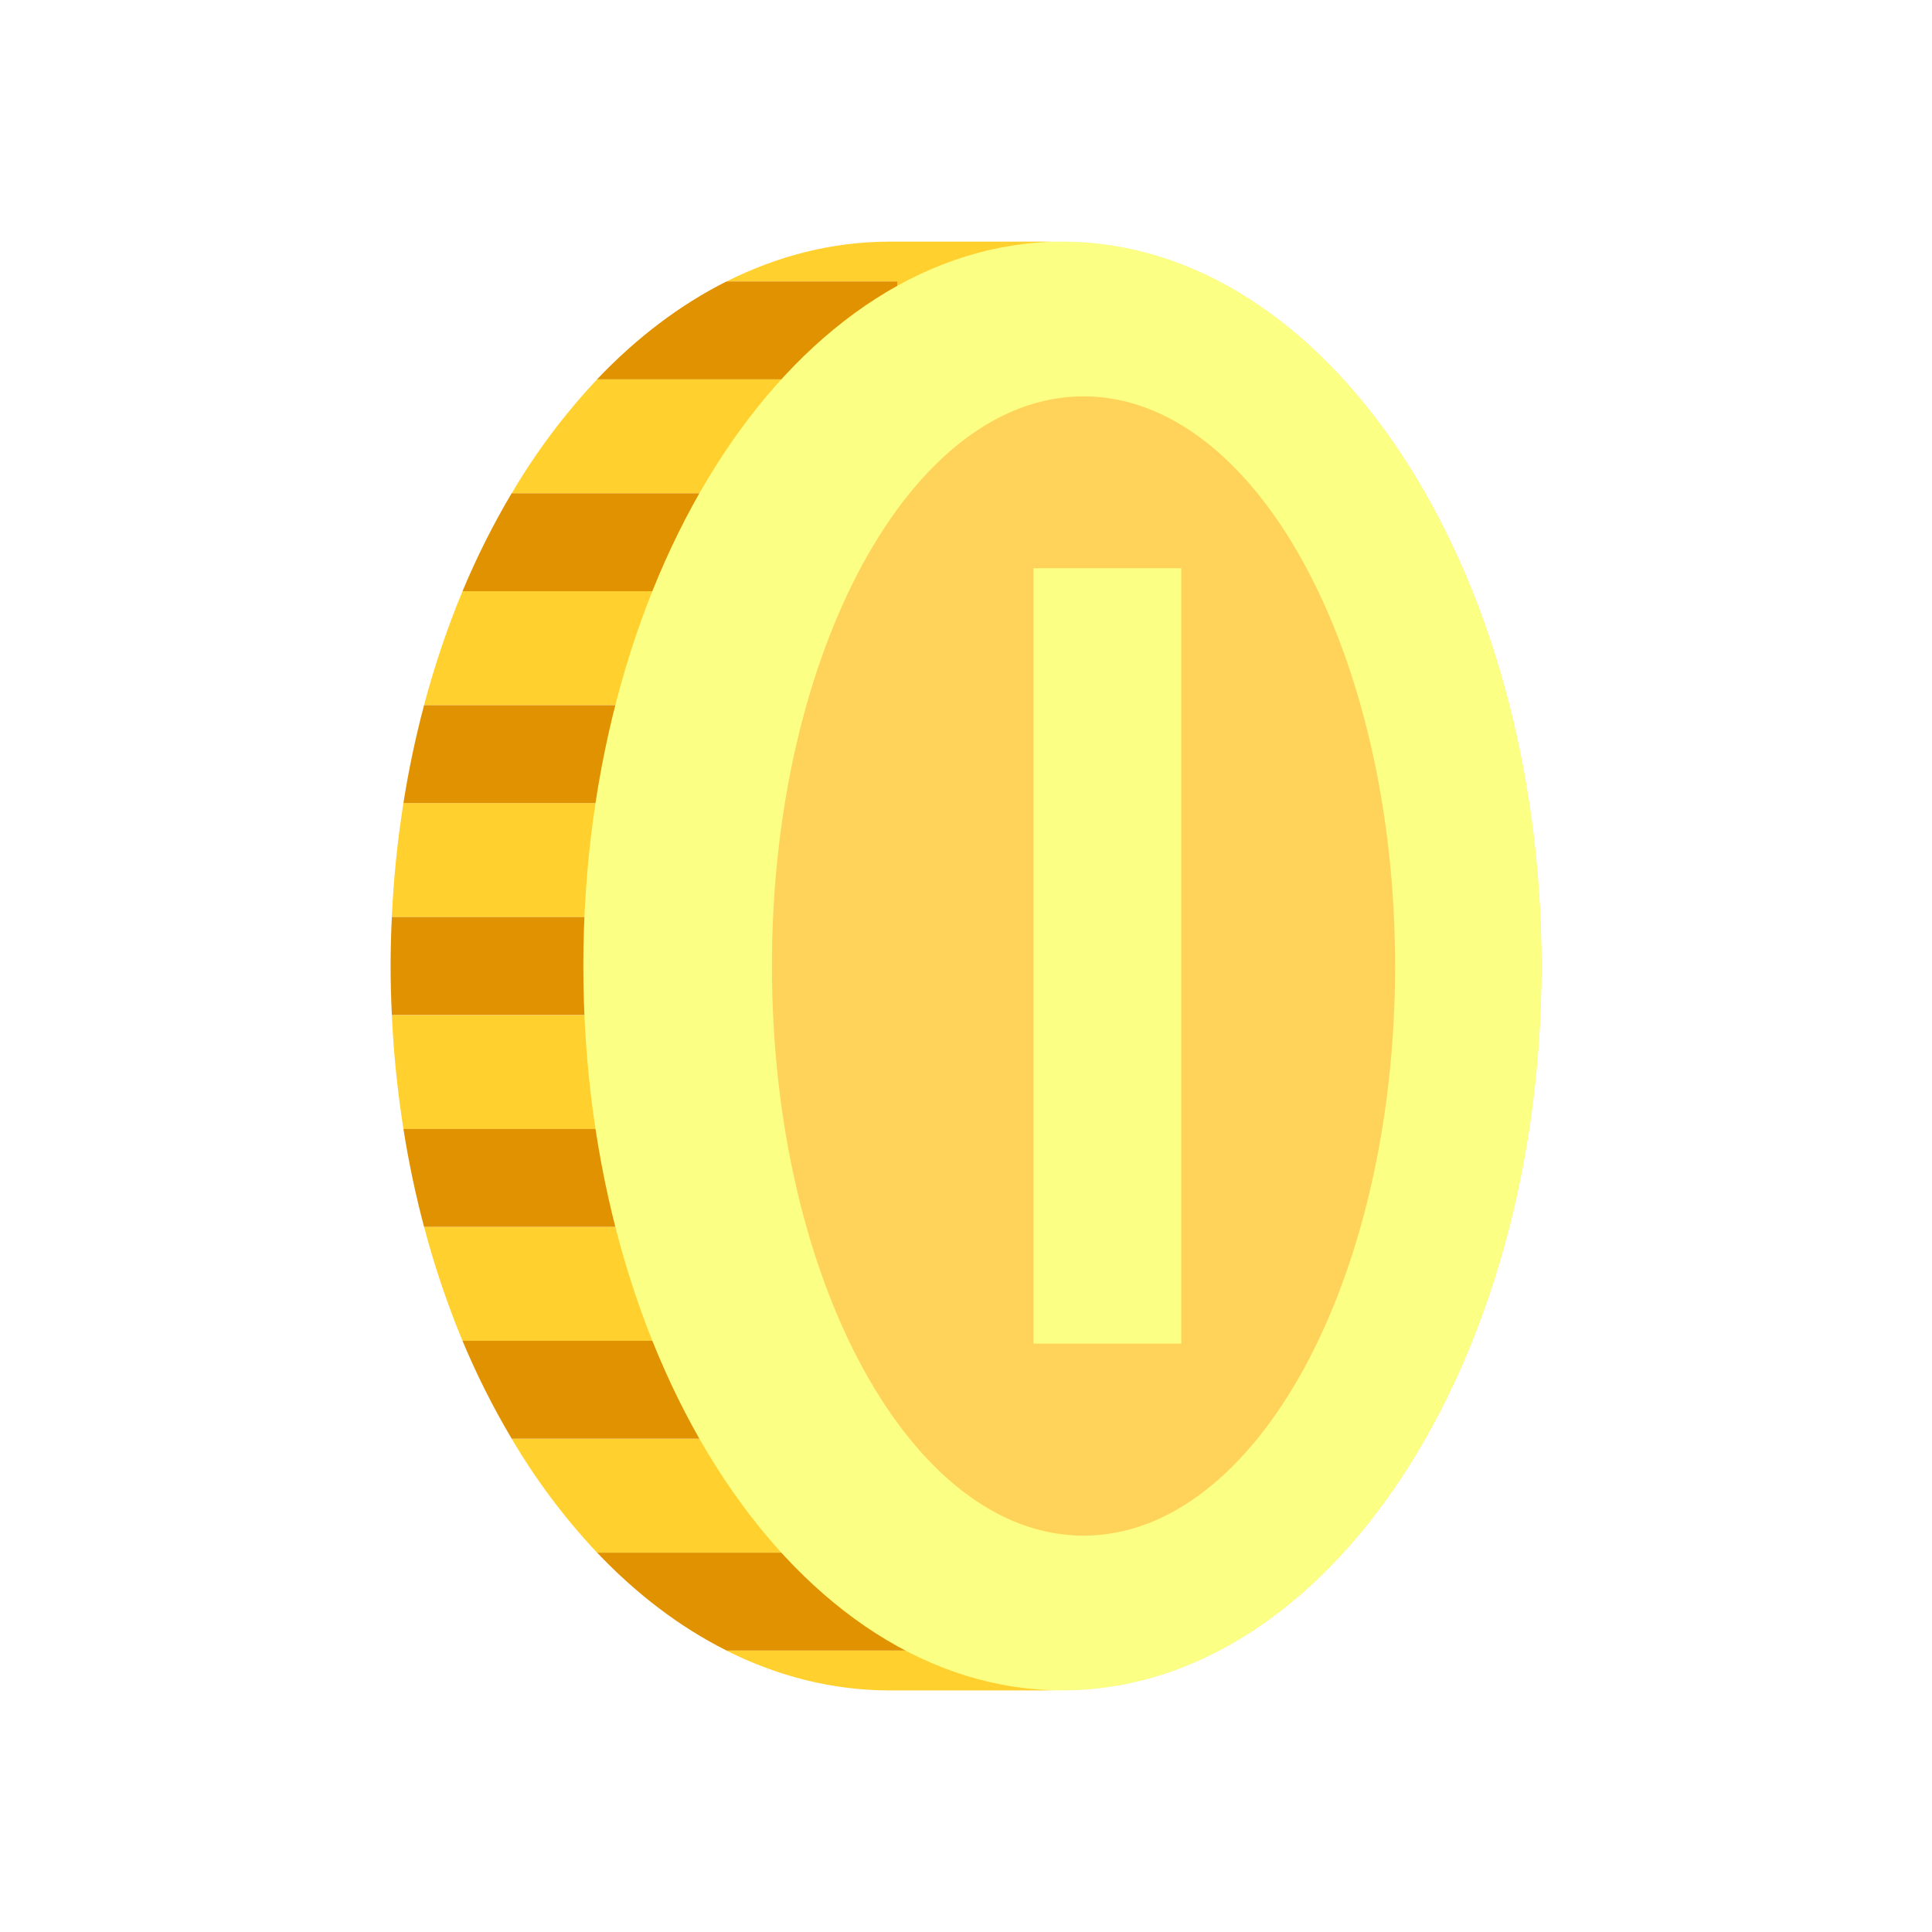
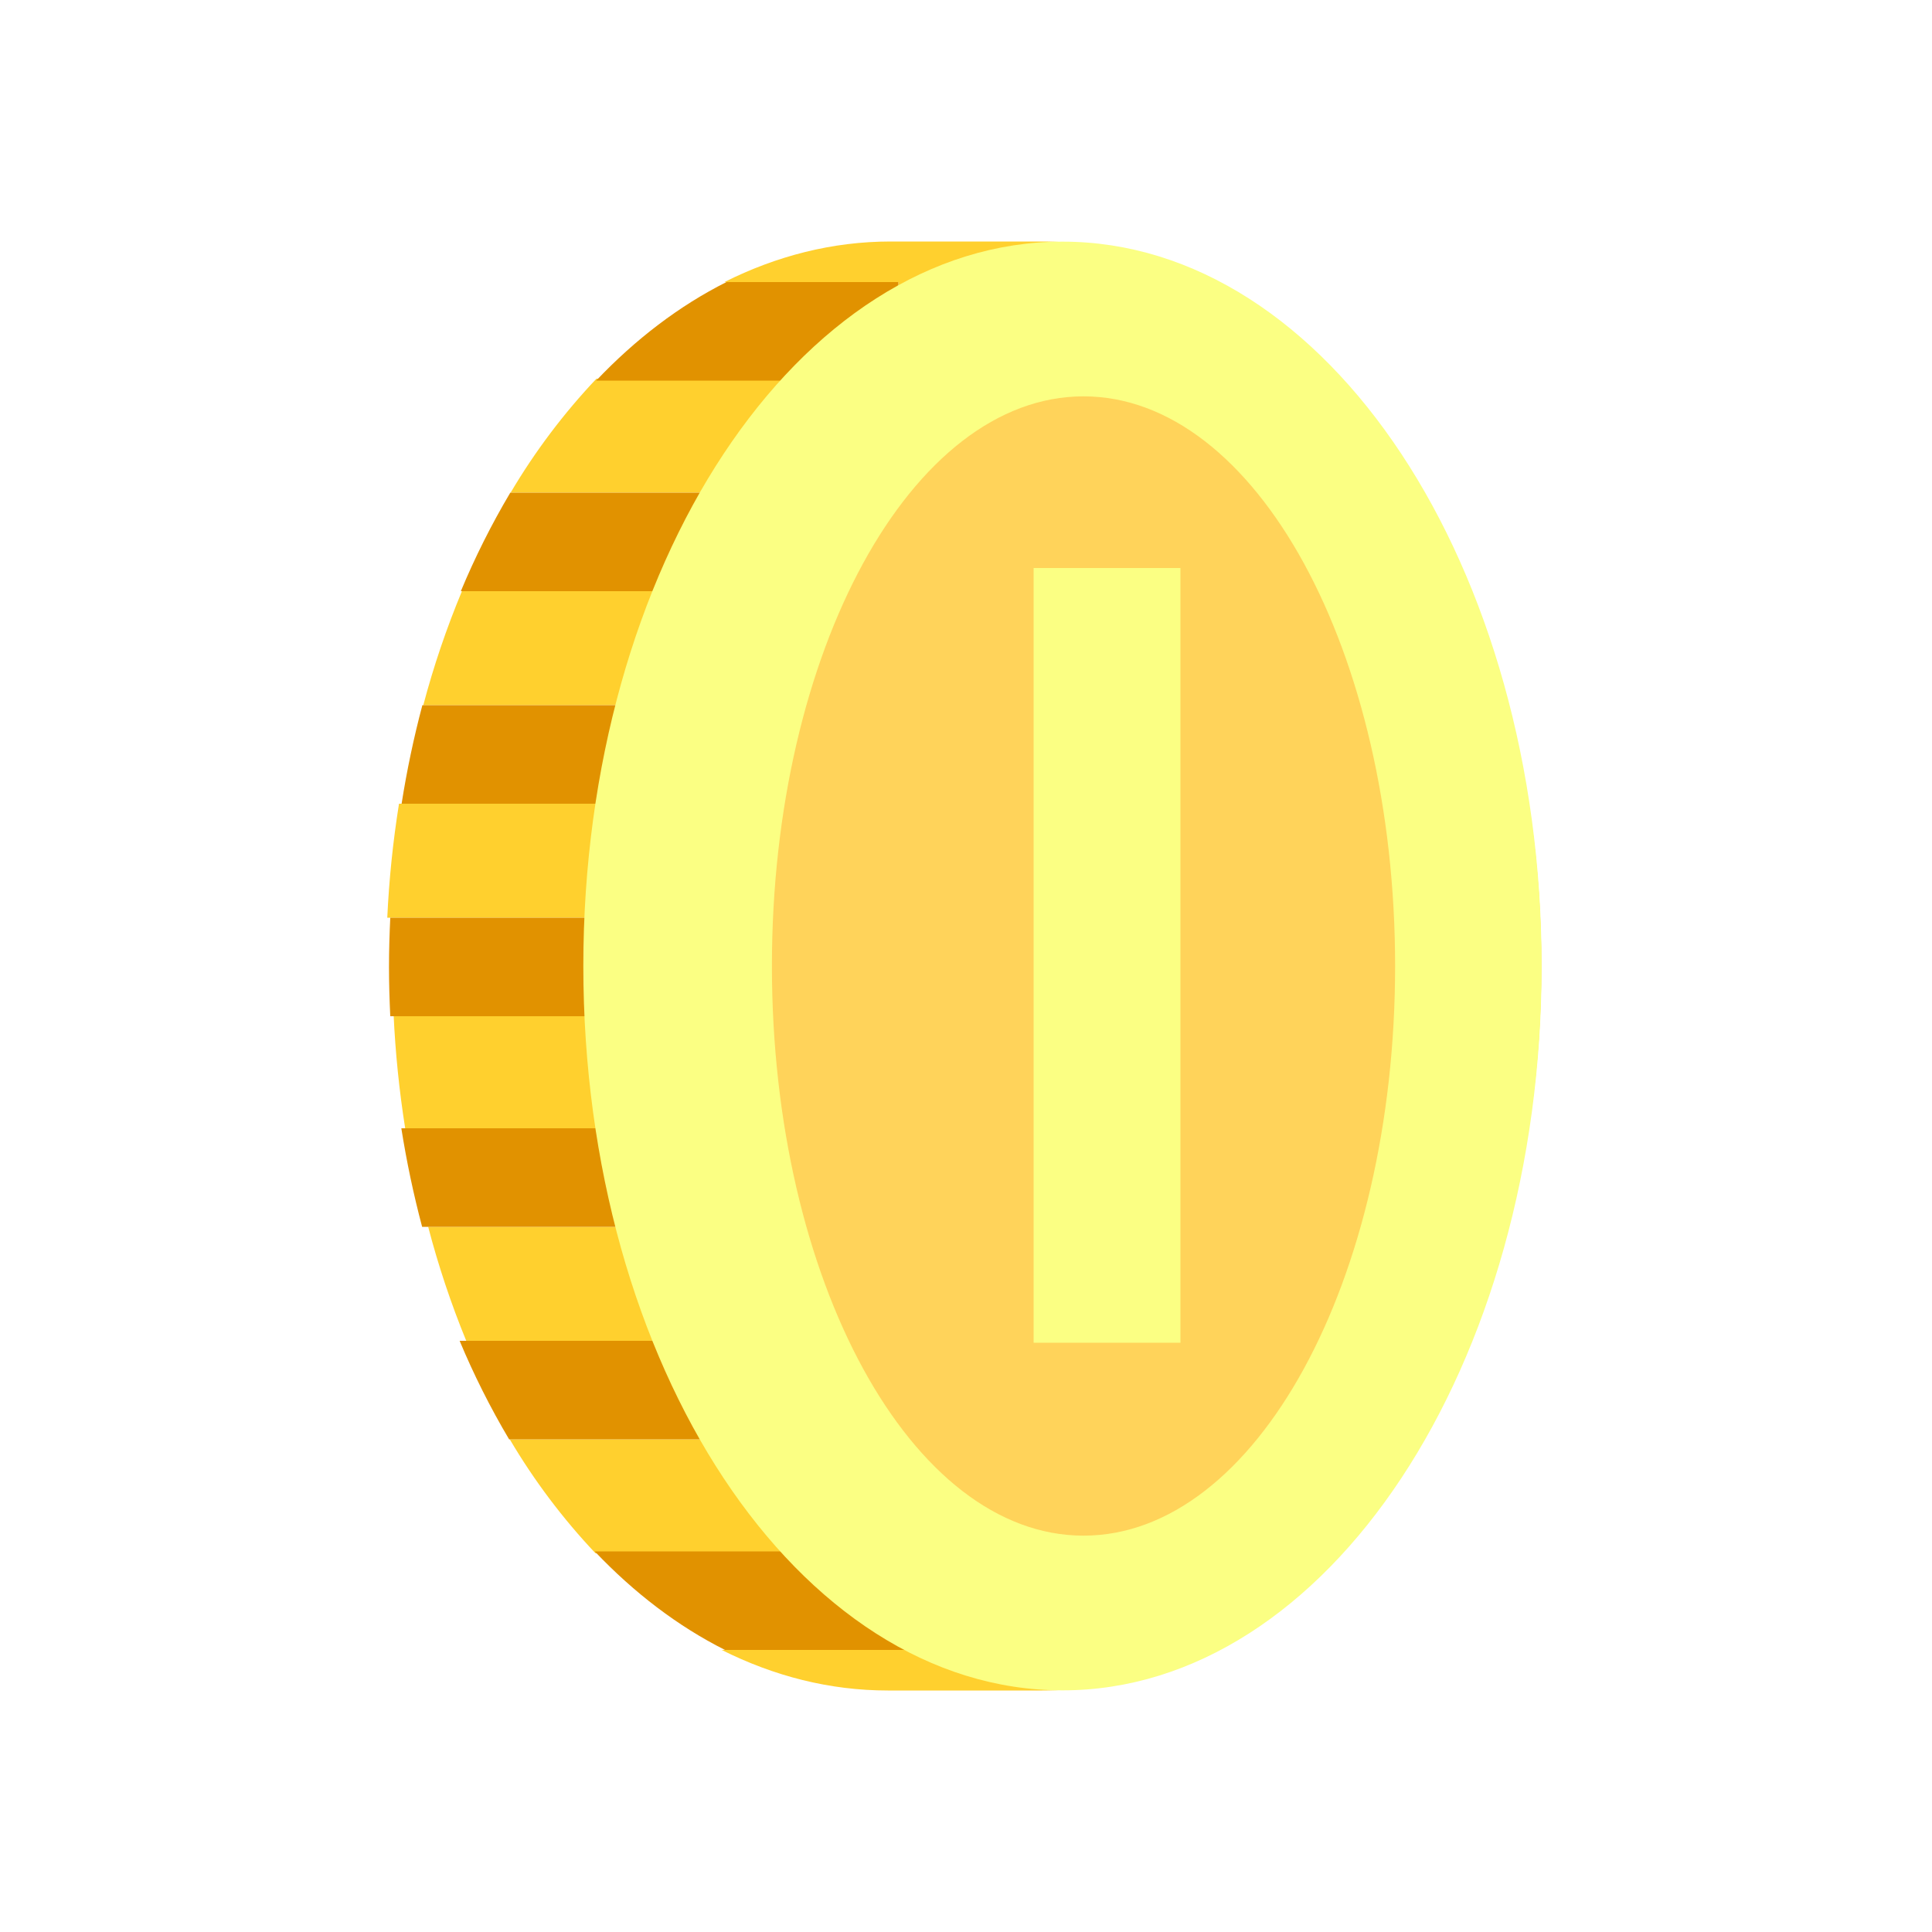
<svg xmlns="http://www.w3.org/2000/svg" viewBox="0 0 1000 1000">
  <defs>
    <style>.a{fill:#ffd02e;}.b{fill:#e19200;}.c{fill:#fbff83;}.d{fill:#ffd35a;}</style>
  </defs>
-   <path class="a" d="M539.46,125.07H460.55c-29.61,0-58,7.32-84.51,20.62h88.47v50.67H309.05a330.77,330.77,0,0,0-44.2,59h142V306H239.4a460.78,460.78,0,0,0-19.91,59H367.93v50.68H208.81a533.05,533.05,0,0,0-6,59h178.9v50.68H202.82a532.81,532.81,0,0,0,6,59h198V635H219.49a462.32,462.32,0,0,0,19.9,59h203.8v50.67H264.85a330.49,330.49,0,0,0,44.2,59H522.83v50.67H376c26.49,13.3,54.9,20.62,84.51,20.62h78.91c142.69,0,258.37-167.86,258.37-374.93S682.15,125.07,539.46,125.07Z" />
-   <path class="b" d="M464.51,145.69H376c-24.16,12.13-46.69,29.3-67,50.67H464.51Z" />
-   <path class="b" d="M406.81,255.34h-142A404.39,404.39,0,0,0,239.4,306H406.81Z" />
-   <path class="b" d="M367.93,365H219.49a504.37,504.37,0,0,0-10.68,50.68H367.93Z" />
-   <path class="b" d="M381.72,474.66H202.82c-.39,8.39-.65,16.82-.65,25.34s.26,17,.65,25.34h178.9Z" />
-   <path class="b" d="M406.81,584.32h-198A503.78,503.78,0,0,0,219.49,635H406.81Z" />
-   <path class="b" d="M443.19,694H239.39a405,405,0,0,0,25.46,50.67H443.19Z" />
-   <path class="b" d="M522.83,803.64H309.05c20.3,21.37,42.83,38.54,67,50.67H522.83Z" />
+   <path class="a" d="M539.43,125H461c-30.14,0-59.07,7.46-86.05,21H465v50H308.73a330.59,330.59,0,0,0-44.44,59H407v51H239.09a458.59,458.59,0,0,0-20,59H368v51H206.53a528.28,528.28,0,0,0-6.08,59H382v50H203.72a535.61,535.61,0,0,0,6,59H407v51H221.62a466.44,466.44,0,0,0,19.7,59H443v51H263.86a330.07,330.07,0,0,0,44.4,59H523v50H373.54c27,13.55,55.9,21,86,21h79.84c142.72,0,258.43-167.89,258.43-375S682.15,125,539.43,125Z" />
+   <path class="b" d="M465,146H376c-24.31,12.21-47,29.49-67.42,51H465Z" />
+   <path class="b" d="M407,255H264.13a406.72,406.72,0,0,0-25.6,51H407Z" />
+   <path class="b" d="M368,365H218.62a504.61,504.61,0,0,0-10.75,51H368Z" />
+   <path class="b" d="M382,475H202c-.39,8.44-.66,16.92-.66,25.5s.27,17.06.66,25.5H382Z" />
+   <path class="b" d="M407,584H207.73a506.79,506.79,0,0,0,10.76,51H407Z" />
+   <path class="b" d="M443,694H237.9a408.16,408.16,0,0,0,25.62,51H443Z" />
+   <path class="b" d="M523,803H307.83c20.44,21.51,43.11,38.79,67.42,51H523Z" />
  <path class="c" d="M301.93,500c0,207.07,111,374.93,248,374.93s248-167.86,248-374.93-111-374.93-248-374.93S301.93,292.93,301.93,500Z" />
  <path class="d" d="M399.54,500c0,162.84,72.22,294.85,161.28,294.85S722.11,662.84,722.11,500,649.9,205.15,560.82,205.15,399.54,337.16,399.54,500Z" />
-   <polygon class="c" points="611.42 330.89 611.42 294.1 534.95 294.1 534.95 330.89 534.95 330.89 534.95 658.67 534.95 658.67 534.95 695.46 611.42 695.46 611.42 658.67 611.42 658.67 611.42 330.89 611.42 330.89" />
+   <polygon class="c" points="611 330.76 611 294 535 294 535 330.76 535 330.76 535 658.24 535 658.24 535 695 611 695 611 658.24 611 658.24 611 330.76 611 330.76" />
</svg>
